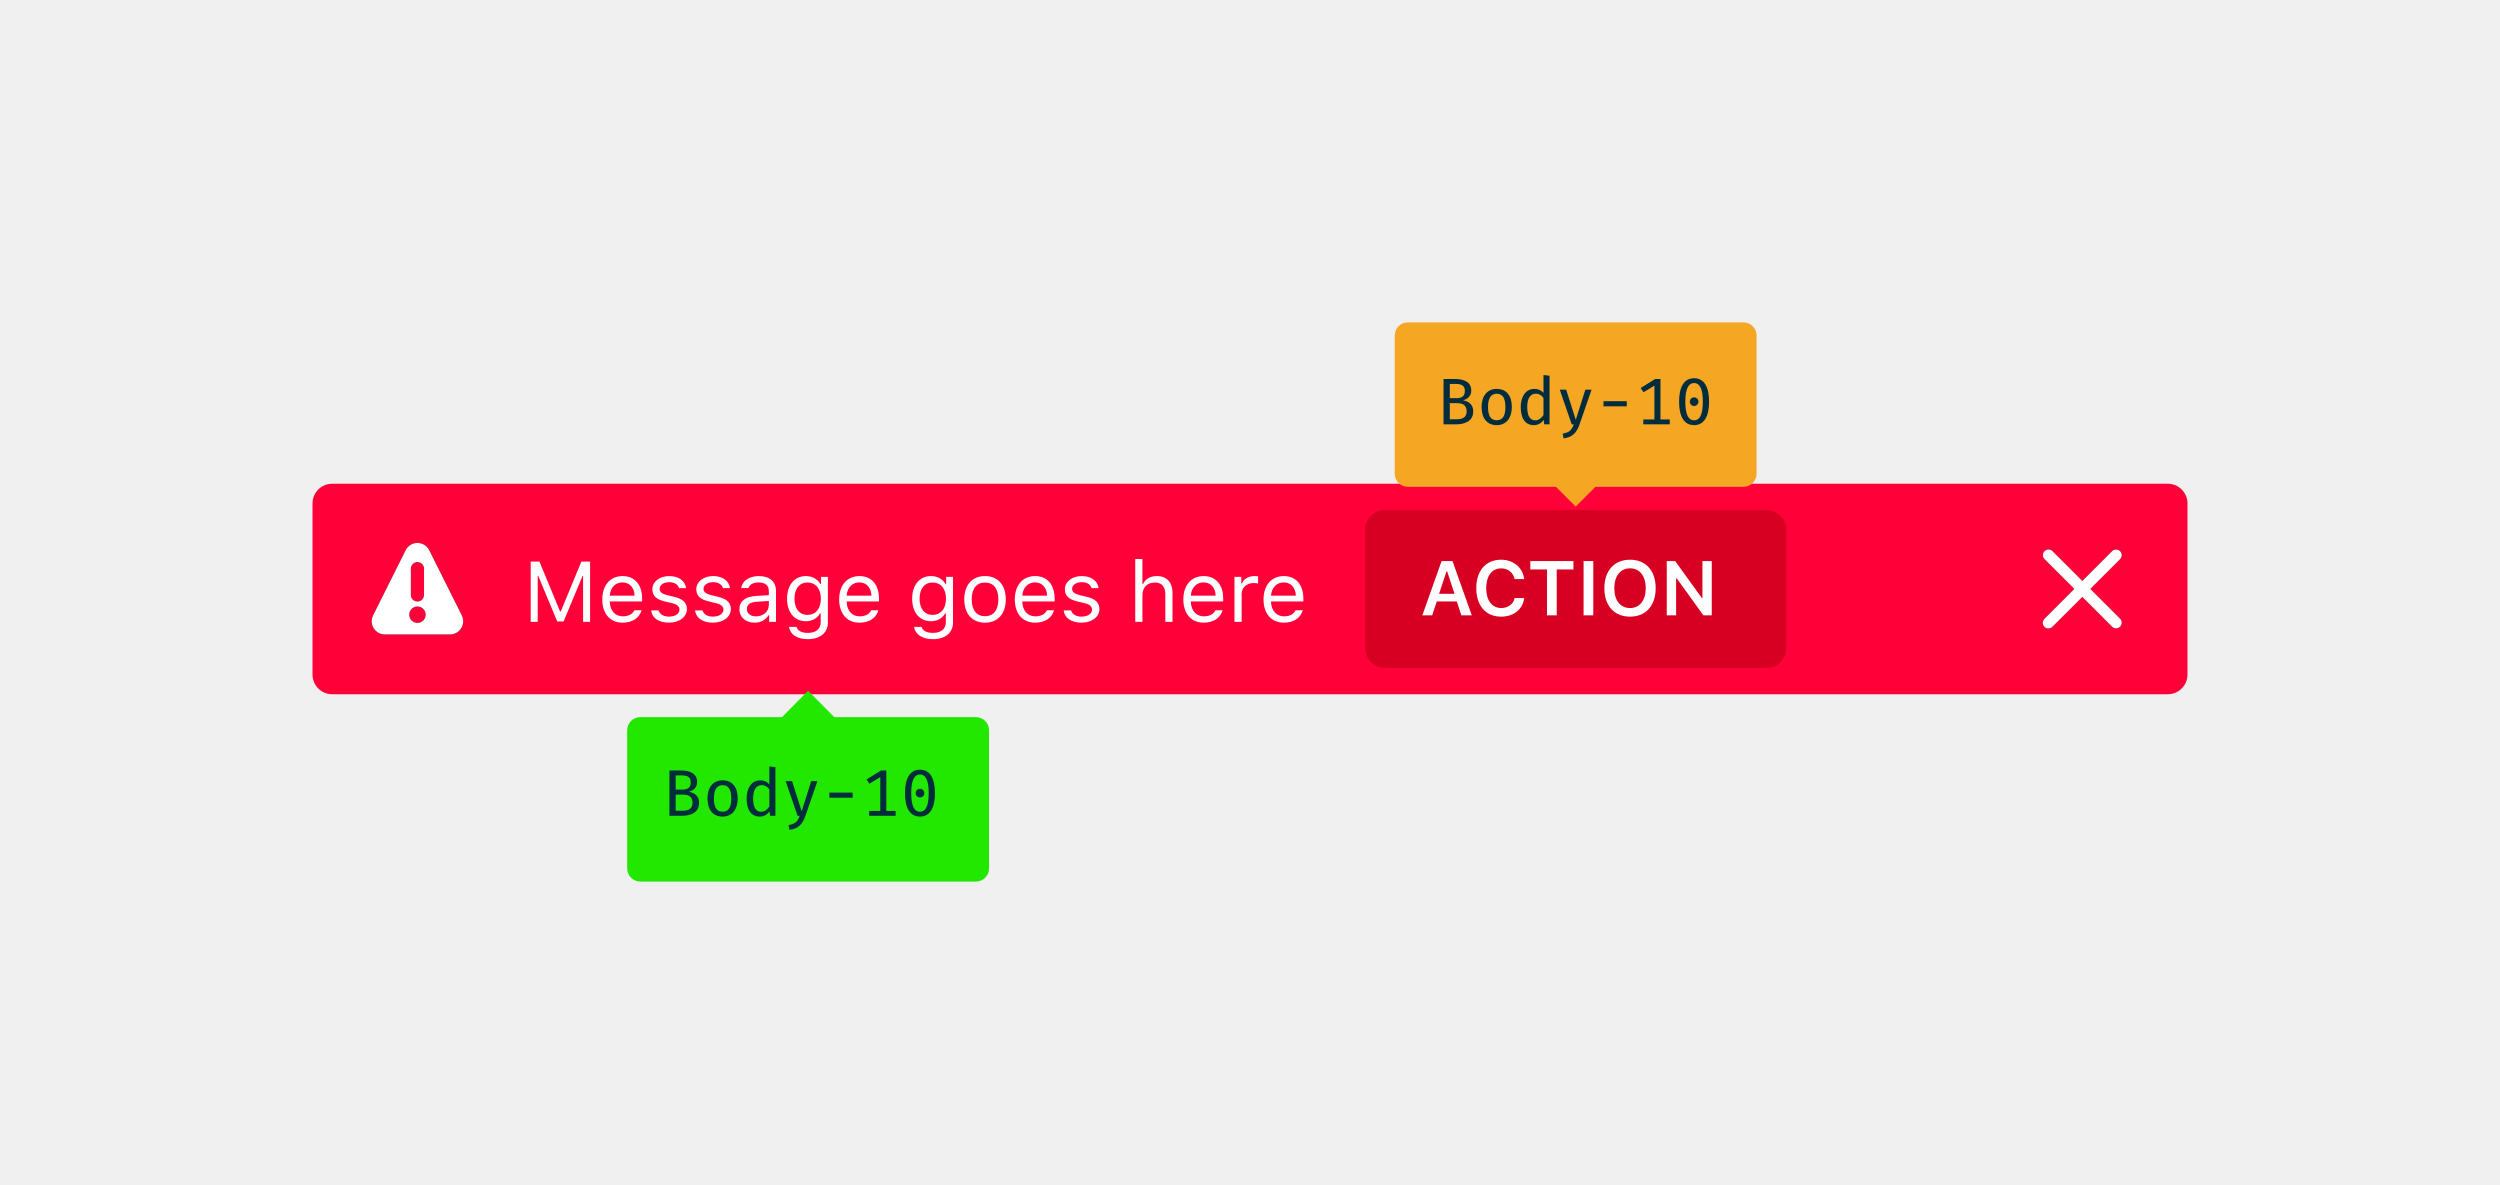
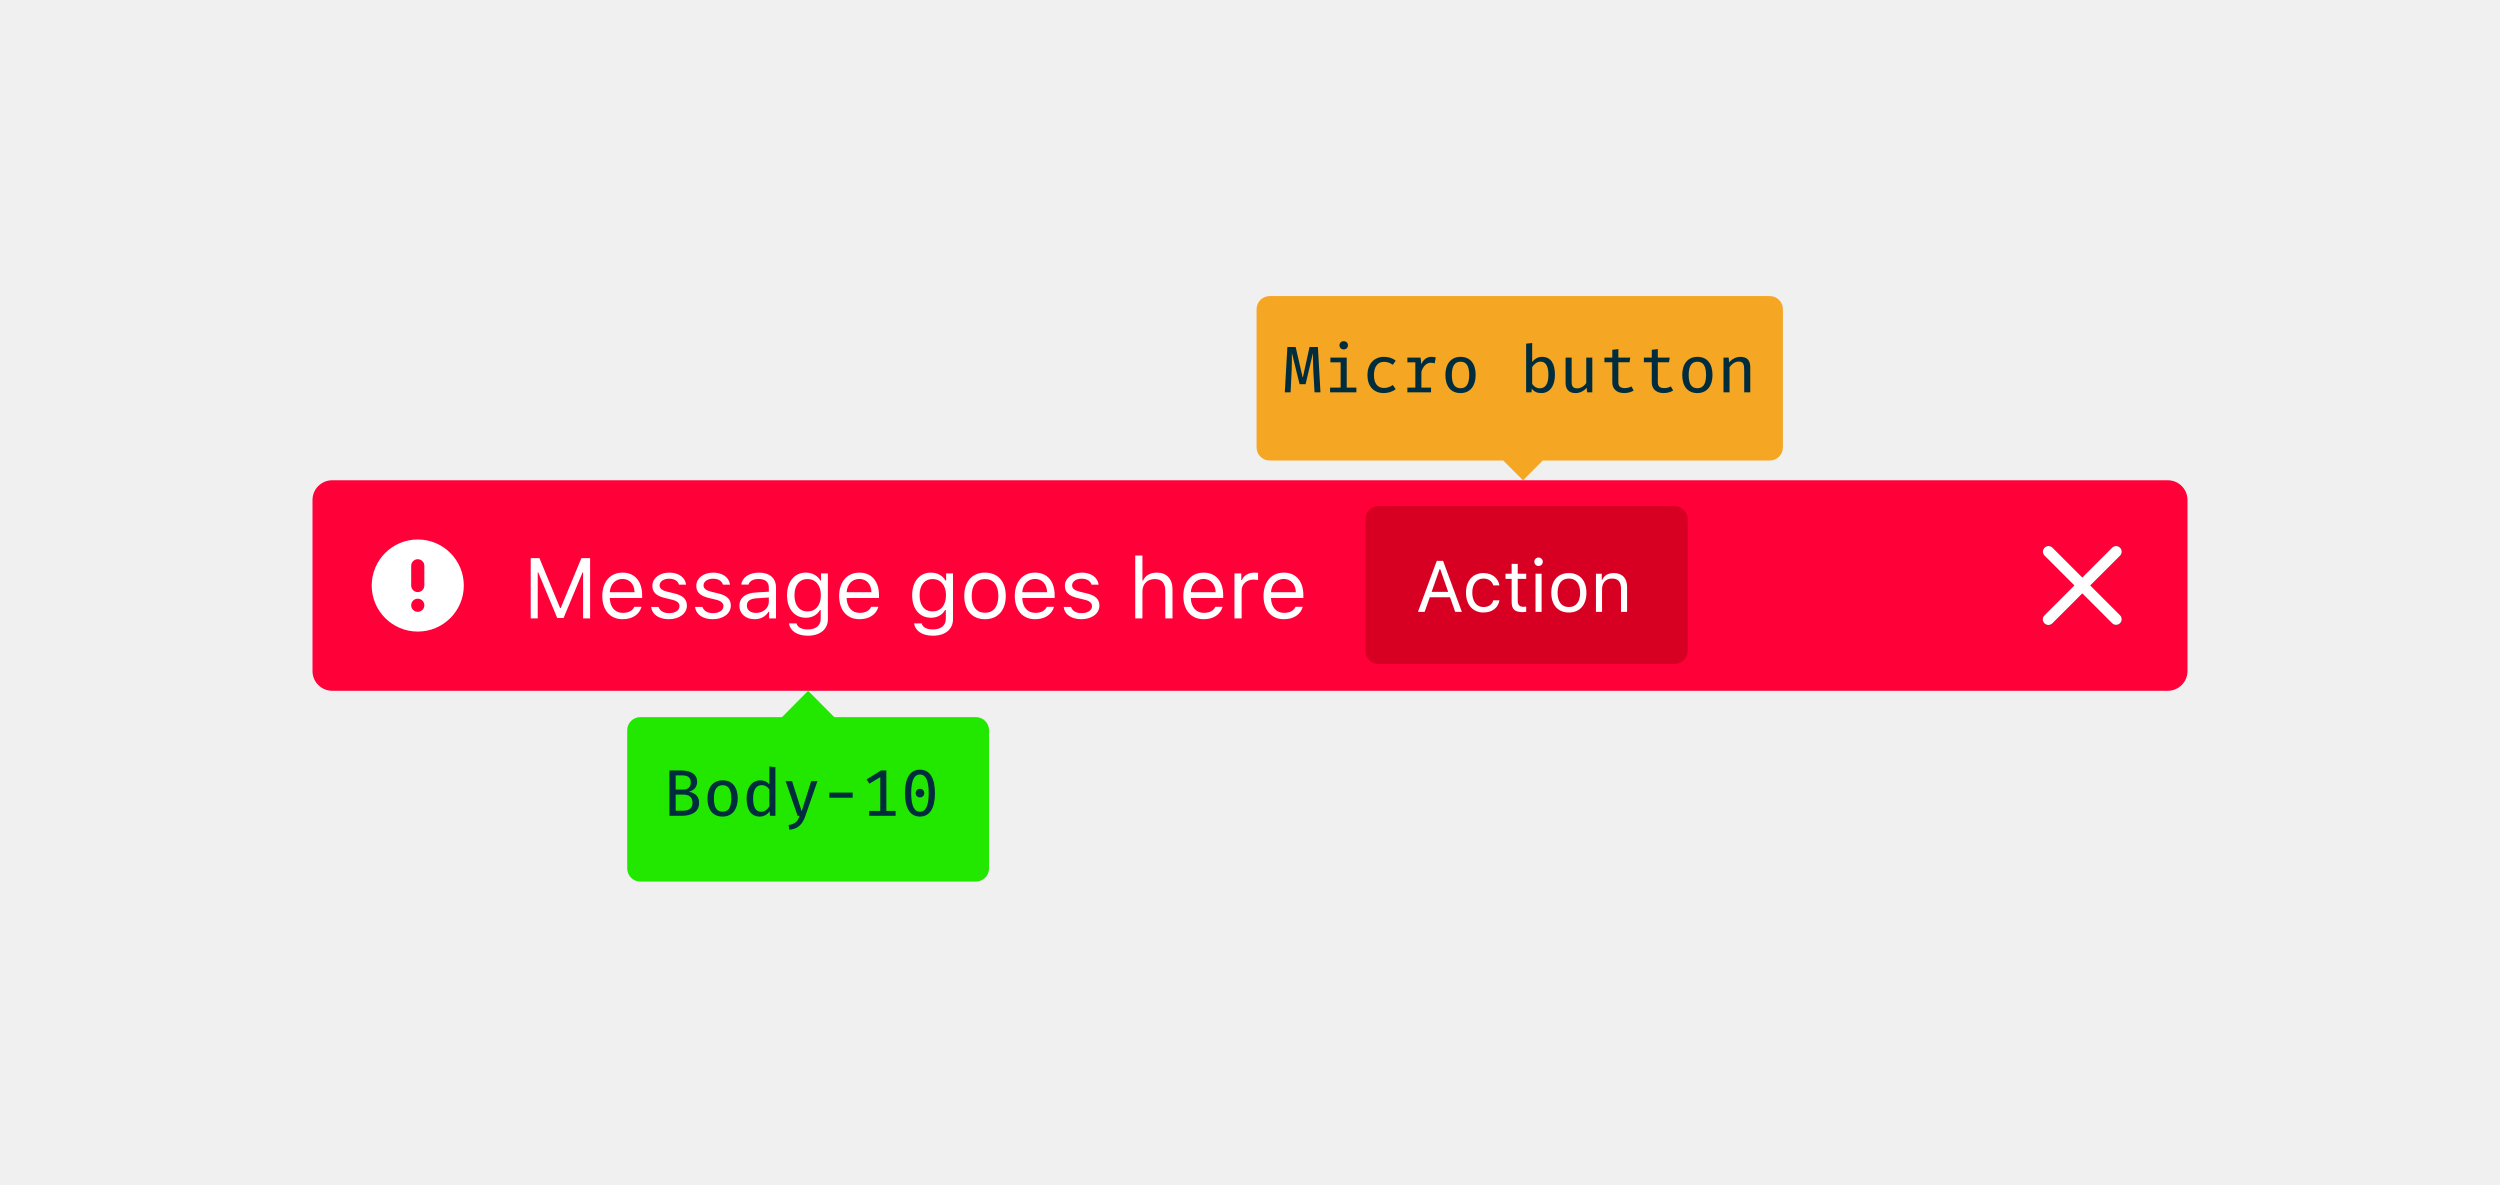
<svg xmlns="http://www.w3.org/2000/svg" xmlns:xlink="http://www.w3.org/1999/xlink" width="380" height="180" viewBox="0 0 380 180">
  <defs>
    <path id="t-err-a" d="M7.223,5.989 L11.759,1.453 C12.084,1.116 12.08,0.582 11.749,0.251 C11.418,-0.08 10.884,-0.084 10.547,0.241 L6.011,4.777 L1.474,0.241 C1.137,-0.084 0.603,-0.08 0.272,0.251 C-0.058,0.582 -0.063,1.116 0.262,1.453 L4.799,5.989 L0.262,10.526 C0.039,10.742 -0.05,11.06 0.028,11.36 C0.106,11.66 0.34,11.894 0.64,11.972 C0.94,12.05 1.258,11.961 1.474,11.738 L6.011,7.201 L10.547,11.738 C10.884,12.063 11.418,12.058 11.749,11.728 C12.08,11.397 12.084,10.863 11.759,10.526 L7.223,5.989 Z" />
-     <path id="t-err-c" d="M13.693,11.012 L8.74,1.106 C8.401,0.428 7.709,0 6.951,0 C6.193,0 5.501,0.428 5.162,1.106 L0.209,11.016 C-0.099,11.635 -0.065,12.37 0.299,12.959 C0.664,13.547 1.306,13.905 1.998,13.906 L11.903,13.906 C12.596,13.906 13.24,13.547 13.605,12.958 C13.969,12.368 14.003,11.632 13.693,11.012 L13.693,11.012 Z M5.951,3.906 C5.951,3.354 6.399,2.906 6.951,2.906 C7.503,2.906 7.951,3.354 7.951,3.906 L7.951,7.906 C7.951,8.458 7.503,8.906 6.951,8.906 C6.399,8.906 5.951,8.458 5.951,7.906 L5.951,3.906 Z M6.951,12.156 C6.261,12.156 5.701,11.596 5.701,10.906 C5.701,10.216 6.261,9.656 6.951,9.656 C7.641,9.656 8.201,10.216 8.201,10.906 C8.201,11.596 7.641,12.156 6.951,12.156 L6.951,12.156 Z" />
-     <rect id="t-err-e" width="64" height="24" x="160" y="4.027" rx="3" />
+     <path id="t-err-c" d="M162.536,3.923 L207.536,3.923 L207.536,3.923 C208.64,3.923 209.536,4.819 209.536,5.923 L209.536,25.923 L209.536,25.923 C209.536,27.028 208.64,27.923 207.536,27.923 L162.536,27.923 L162.536,27.923 C161.431,27.923 160.536,27.028 160.536,25.923 L160.536,5.923 L160.536,5.923 C160.536,4.819 161.431,3.923 162.536,3.923 Z" />
  </defs>
  <g fill="none" fill-rule="evenodd">
-     <g transform="translate(47.5 73.5)">
-       <rect width="285" height="32" y=".027" fill="#FF0039" rx="3" />
-       <g transform="translate(257 4.027)">
+     <g transform="translate(47 73)">
+       <rect width="285" height="32" x=".5" fill="#FF0039" rx="3" />
+       <g transform="translate(257.5 4)">
        <rect width="24" height="24" />
        <g transform="translate(6 6)">
          <mask id="t-err-b" fill="#fff">
            <use xlink:href="#t-err-a" />
          </mask>
          <use fill="#0C0C0D" fill-opacity=".8" fill-rule="nonzero" xlink:href="#t-err-a" />
          <g fill="#FFF" mask="url(#t-err-b)">
            <rect width="200" height="200" transform="translate(-89 -91)" />
          </g>
        </g>
      </g>
-       <g transform="translate(4 4.027)">
+       <g transform="translate(4.5 4)">
        <rect width="24" height="24" />
-         <g transform="translate(5 5)">
-           <mask id="t-err-d" fill="#fff">
-             <use xlink:href="#t-err-c" />
-           </mask>
-           <use fill="#0C0C0D" fill-opacity=".8" fill-rule="nonzero" xlink:href="#t-err-c" />
-           <g fill="#FFF" mask="url(#t-err-d)">
-             <rect width="200" height="200" transform="translate(-93 -93)" />
-           </g>
-         </g>
+         <path fill="#FFF" d="M8,1 C11.866,1 15,4.134 15,8 C15,11.866 11.866,15 8,15 C4.134,15 1,11.866 1,8 C1,4.134 4.134,1 8,1 Z M8,4 C8.552,4 9,4.448 9,5 C9,5.552 8.552,6 8,6 C7.448,6 7,5.552 7,5 C7,4.448 7.448,4 8,4 Z M8,7 C8.552,7 9,7.448 9,8 L9,11 C9,11.552 8.552,12 8,12 C7.448,12 7,11.552 7,11 L7,8 C7,7.448 7.448,7 8,7 Z" transform="matrix(1 0 0 -1 4 20)" />
      </g>
-       <path fill="#FFF" d="M42.194,21.027 L42.194,11.867 L40.868,11.867 L37.732,19.446 L37.63,19.446 L34.495,11.867 L33.168,11.867 L33.168,21.027 L34.234,21.027 L34.234,14.032 L34.311,14.032 L37.199,20.963 L38.164,20.963 L41.052,14.032 L41.128,14.032 L41.128,21.027 L42.194,21.027 Z M47.12,15.028 C46.028,15.028 45.267,15.828 45.184,17.04 L48.955,17.04 C48.929,15.828 48.206,15.028 47.12,15.028 Z M48.923,19.256 L50.015,19.256 C49.685,20.43 48.631,21.147 47.133,21.147 C45.235,21.147 44.048,19.776 44.048,17.612 C44.048,15.46 45.254,14.063 47.133,14.063 C48.98,14.063 50.104,15.377 50.104,17.504 L50.104,17.923 L45.184,17.923 L45.184,17.973 C45.241,19.325 45.997,20.182 47.158,20.182 C48.041,20.182 48.637,19.859 48.923,19.256 Z M51.659,16.056 C51.659,17.047 52.243,17.599 53.525,17.91 L54.699,18.196 C55.429,18.373 55.785,18.691 55.785,19.16 C55.785,19.789 55.125,20.227 54.204,20.227 C53.328,20.227 52.782,19.859 52.598,19.281 L51.475,19.281 C51.595,20.417 52.643,21.147 54.166,21.147 C55.721,21.147 56.908,20.303 56.908,19.078 C56.908,18.094 56.286,17.535 54.998,17.224 L53.944,16.971 C53.138,16.774 52.757,16.482 52.757,16.012 C52.757,15.403 53.392,14.99 54.204,14.99 C55.029,14.99 55.562,15.352 55.708,15.898 L56.788,15.898 C56.642,14.774 55.645,14.063 54.21,14.063 C52.757,14.063 51.659,14.92 51.659,16.056 Z M58.336,16.056 C58.336,17.047 58.92,17.599 60.203,17.91 L61.377,18.196 C62.107,18.373 62.462,18.691 62.462,19.16 C62.462,19.789 61.802,20.227 60.882,20.227 C60.006,20.227 59.46,19.859 59.276,19.281 L58.152,19.281 C58.273,20.417 59.32,21.147 60.844,21.147 C62.399,21.147 63.586,20.303 63.586,19.078 C63.586,18.094 62.964,17.535 61.675,17.224 L60.622,16.971 C59.815,16.774 59.435,16.482 59.435,16.012 C59.435,15.403 60.069,14.99 60.882,14.99 C61.707,14.99 62.24,15.352 62.386,15.898 L63.465,15.898 C63.319,14.774 62.323,14.063 60.888,14.063 C59.435,14.063 58.336,14.92 58.336,16.056 Z M67.407,20.189 C68.531,20.189 69.362,19.452 69.362,18.475 L69.362,17.846 L67.521,17.967 C66.48,18.037 66.023,18.399 66.023,19.084 C66.023,19.783 66.614,20.189 67.407,20.189 Z M67.204,21.147 C65.877,21.147 64.894,20.36 64.894,19.11 C64.894,17.885 65.795,17.18 67.388,17.085 L69.362,16.964 L69.362,16.342 C69.362,15.498 68.835,15.034 67.813,15.034 C66.995,15.034 66.423,15.346 66.271,15.885 L65.167,15.885 C65.312,14.787 66.392,14.063 67.852,14.063 C69.521,14.063 70.454,14.92 70.454,16.342 L70.454,21.027 L69.413,21.027 L69.413,20.017 L69.312,20.017 C68.867,20.747 68.118,21.147 67.204,21.147 Z M75.24,19.96 C76.51,19.96 77.271,18.995 77.271,17.504 C77.271,16.012 76.503,15.047 75.24,15.047 C73.971,15.047 73.26,16.012 73.26,17.504 C73.26,18.995 73.971,19.96 75.24,19.96 Z M75.291,23.655 C73.641,23.655 72.587,22.912 72.422,21.782 L73.577,21.782 C73.698,22.341 74.307,22.702 75.291,22.702 C76.516,22.702 77.246,22.099 77.246,21.09 L77.246,19.744 L77.145,19.744 C76.713,20.5 75.938,20.925 74.999,20.925 C73.228,20.925 72.13,19.554 72.13,17.504 C72.13,15.453 73.241,14.063 74.999,14.063 C75.958,14.063 76.802,14.533 77.195,15.269 L77.297,15.269 L77.297,14.184 L78.338,14.184 L78.338,21.147 C78.338,22.677 77.157,23.655 75.291,23.655 Z M83.124,15.028 C82.032,15.028 81.271,15.828 81.188,17.04 L84.958,17.04 C84.933,15.828 84.209,15.028 83.124,15.028 Z M84.927,19.256 L86.019,19.256 C85.688,20.43 84.635,21.147 83.137,21.147 C81.239,21.147 80.052,19.776 80.052,17.612 C80.052,15.46 81.258,14.063 83.137,14.063 C84.984,14.063 86.107,15.377 86.107,17.504 L86.107,17.923 L81.188,17.923 L81.188,17.973 C81.245,19.325 82,20.182 83.162,20.182 C84.044,20.182 84.641,19.859 84.927,19.256 Z M94.258,19.96 C95.527,19.96 96.289,18.995 96.289,17.504 C96.289,16.012 95.521,15.047 94.258,15.047 C92.988,15.047 92.277,16.012 92.277,17.504 C92.277,18.995 92.988,19.96 94.258,19.96 Z M94.309,23.655 C92.658,23.655 91.604,22.912 91.439,21.782 L92.595,21.782 C92.715,22.341 93.325,22.702 94.309,22.702 C95.534,22.702 96.264,22.099 96.264,21.09 L96.264,19.744 L96.162,19.744 C95.73,20.5 94.956,20.925 94.017,20.925 C92.246,20.925 91.147,19.554 91.147,17.504 C91.147,15.453 92.258,14.063 94.017,14.063 C94.975,14.063 95.819,14.533 96.213,15.269 L96.314,15.269 L96.314,14.184 L97.355,14.184 L97.355,21.147 C97.355,22.677 96.175,23.655 94.309,23.655 Z M102.224,21.147 C100.275,21.147 99.069,19.802 99.069,17.605 C99.069,15.403 100.275,14.063 102.224,14.063 C104.173,14.063 105.379,15.403 105.379,17.605 C105.379,19.802 104.173,21.147 102.224,21.147 Z M102.224,20.163 C103.519,20.163 104.249,19.224 104.249,17.605 C104.249,15.98 103.519,15.047 102.224,15.047 C100.929,15.047 100.199,15.98 100.199,17.605 C100.199,19.224 100.929,20.163 102.224,20.163 Z M109.822,15.028 C108.73,15.028 107.969,15.828 107.886,17.04 L111.657,17.04 C111.631,15.828 110.908,15.028 109.822,15.028 Z M111.625,19.256 L112.717,19.256 C112.387,20.43 111.333,21.147 109.835,21.147 C107.937,21.147 106.75,19.776 106.75,17.612 C106.75,15.46 107.956,14.063 109.835,14.063 C111.682,14.063 112.806,15.377 112.806,17.504 L112.806,17.923 L107.886,17.923 L107.886,17.973 C107.943,19.325 108.699,20.182 109.86,20.182 C110.743,20.182 111.339,19.859 111.625,19.256 Z M114.361,16.056 C114.361,17.047 114.945,17.599 116.227,17.91 L117.401,18.196 C118.131,18.373 118.487,18.691 118.487,19.16 C118.487,19.789 117.827,20.227 116.906,20.227 C116.03,20.227 115.484,19.859 115.3,19.281 L114.177,19.281 C114.297,20.417 115.345,21.147 116.868,21.147 C118.423,21.147 119.61,20.303 119.61,19.078 C119.61,18.094 118.988,17.535 117.7,17.224 L116.646,16.971 C115.84,16.774 115.459,16.482 115.459,16.012 C115.459,15.403 116.094,14.99 116.906,14.99 C117.731,14.99 118.265,15.352 118.411,15.898 L119.49,15.898 C119.344,14.774 118.347,14.063 116.913,14.063 C115.459,14.063 114.361,14.92 114.361,16.056 Z M125.057,21.027 L126.148,21.027 L126.148,16.977 C126.148,15.822 126.821,15.047 128.046,15.047 C129.081,15.047 129.627,15.65 129.627,16.863 L129.627,21.027 L130.719,21.027 L130.719,16.596 C130.719,14.99 129.805,14.063 128.357,14.063 C127.31,14.063 126.593,14.508 126.25,15.263 L126.148,15.263 L126.148,11.467 L125.057,11.467 L125.057,21.027 Z M135.441,15.028 C134.35,15.028 133.588,15.828 133.505,17.04 L137.276,17.04 C137.25,15.828 136.527,15.028 135.441,15.028 Z M137.244,19.256 L138.336,19.256 C138.006,20.43 136.952,21.147 135.454,21.147 C133.556,21.147 132.369,19.776 132.369,17.612 C132.369,15.46 133.575,14.063 135.454,14.063 C137.301,14.063 138.425,15.377 138.425,17.504 L138.425,17.923 L133.505,17.923 L133.505,17.973 C133.562,19.325 134.318,20.182 135.479,20.182 C136.362,20.182 136.958,19.859 137.244,19.256 Z M140.139,21.027 L141.23,21.027 L141.23,16.786 C141.23,15.822 141.986,15.123 143.027,15.123 C143.243,15.123 143.636,15.161 143.725,15.187 L143.725,14.095 C143.585,14.076 143.357,14.063 143.179,14.063 C142.271,14.063 141.484,14.533 141.281,15.2 L141.18,15.2 L141.18,14.184 L140.139,14.184 L140.139,21.027 Z M147.629,15.028 C146.537,15.028 145.775,15.828 145.693,17.04 L149.463,17.04 C149.438,15.828 148.714,15.028 147.629,15.028 Z M149.432,19.256 L150.523,19.256 C150.193,20.43 149.14,21.147 147.642,21.147 C145.744,21.147 144.557,19.776 144.557,17.612 C144.557,15.46 145.763,14.063 147.642,14.063 C149.489,14.063 150.612,15.377 150.612,17.504 L150.612,17.923 L145.693,17.923 L145.693,17.973 C145.75,19.325 146.505,20.182 147.667,20.182 C148.549,20.182 149.146,19.859 149.432,19.256 Z" />
-       <mask id="t-err-f" fill="#fff">
-         <use xlink:href="#t-err-e" />
+       <path fill="#FFF" d="M42.694,21 L42.694,11.84 L41.368,11.84 L38.232,19.419 L38.13,19.419 L34.995,11.84 L33.668,11.84 L33.668,21 L34.734,21 L34.734,14.005 L34.811,14.005 L37.699,20.937 L38.664,20.937 L41.552,14.005 L41.628,14.005 L41.628,21 L42.694,21 Z M47.62,15.001 C46.528,15.001 45.767,15.801 45.684,17.014 L49.455,17.014 C49.429,15.801 48.706,15.001 47.62,15.001 Z M49.423,19.229 L50.515,19.229 C50.185,20.403 49.131,21.121 47.633,21.121 C45.735,21.121 44.548,19.75 44.548,17.585 C44.548,15.433 45.754,14.037 47.633,14.037 C49.48,14.037 50.604,15.351 50.604,17.477 L50.604,17.896 L45.684,17.896 L45.684,17.947 C45.741,19.299 46.497,20.156 47.658,20.156 C48.541,20.156 49.137,19.832 49.423,19.229 Z M52.159,16.03 C52.159,17.02 52.743,17.572 54.025,17.883 L55.199,18.169 C55.929,18.347 56.285,18.664 56.285,19.134 C56.285,19.762 55.625,20.2 54.704,20.2 C53.828,20.2 53.282,19.832 53.098,19.254 L51.975,19.254 C52.095,20.391 53.143,21.121 54.666,21.121 C56.221,21.121 57.408,20.276 57.408,19.051 C57.408,18.067 56.786,17.509 55.498,17.198 L54.444,16.944 C53.638,16.747 53.257,16.455 53.257,15.985 C53.257,15.376 53.892,14.963 54.704,14.963 C55.529,14.963 56.062,15.325 56.208,15.871 L57.288,15.871 C57.142,14.748 56.145,14.037 54.71,14.037 C53.257,14.037 52.159,14.894 52.159,16.03 Z M58.836,16.03 C58.836,17.02 59.42,17.572 60.703,17.883 L61.877,18.169 C62.607,18.347 62.962,18.664 62.962,19.134 C62.962,19.762 62.302,20.2 61.382,20.2 C60.506,20.2 59.96,19.832 59.776,19.254 L58.652,19.254 C58.773,20.391 59.82,21.121 61.344,21.121 C62.899,21.121 64.086,20.276 64.086,19.051 C64.086,18.067 63.464,17.509 62.175,17.198 L61.122,16.944 C60.315,16.747 59.935,16.455 59.935,15.985 C59.935,15.376 60.569,14.963 61.382,14.963 C62.207,14.963 62.74,15.325 62.886,15.871 L63.965,15.871 C63.819,14.748 62.823,14.037 61.388,14.037 C59.935,14.037 58.836,14.894 58.836,16.03 Z M67.907,20.162 C69.031,20.162 69.862,19.426 69.862,18.448 L69.862,17.82 L68.021,17.94 C66.98,18.01 66.523,18.372 66.523,19.058 C66.523,19.756 67.114,20.162 67.907,20.162 Z M67.704,21.121 C66.377,21.121 65.394,20.333 65.394,19.083 C65.394,17.858 66.295,17.153 67.888,17.058 L69.862,16.938 L69.862,16.315 C69.862,15.471 69.335,15.008 68.313,15.008 C67.495,15.008 66.923,15.319 66.771,15.858 L65.667,15.858 C65.812,14.76 66.892,14.037 68.352,14.037 C70.021,14.037 70.954,14.894 70.954,16.315 L70.954,21 L69.913,21 L69.913,19.991 L69.812,19.991 C69.367,20.721 68.618,21.121 67.704,21.121 Z M75.74,19.934 C77.01,19.934 77.771,18.969 77.771,17.477 C77.771,15.985 77.003,15.021 75.74,15.021 C74.471,15.021 73.76,15.985 73.76,17.477 C73.76,18.969 74.471,19.934 75.74,19.934 Z M75.791,23.628 C74.141,23.628 73.087,22.885 72.922,21.755 L74.077,21.755 C74.198,22.314 74.807,22.676 75.791,22.676 C77.016,22.676 77.746,22.073 77.746,21.063 L77.746,19.718 L77.645,19.718 C77.213,20.473 76.438,20.898 75.499,20.898 C73.728,20.898 72.63,19.527 72.63,17.477 C72.63,15.427 73.741,14.037 75.499,14.037 C76.458,14.037 77.302,14.506 77.695,15.243 L77.797,15.243 L77.797,14.157 L78.838,14.157 L78.838,21.121 C78.838,22.65 77.657,23.628 75.791,23.628 Z M83.624,15.001 C82.532,15.001 81.771,15.801 81.688,17.014 L85.458,17.014 C85.433,15.801 84.709,15.001 83.624,15.001 Z M85.427,19.229 L86.519,19.229 C86.188,20.403 85.135,21.121 83.637,21.121 C81.739,21.121 80.552,19.75 80.552,17.585 C80.552,15.433 81.758,14.037 83.637,14.037 C85.484,14.037 86.607,15.351 86.607,17.477 L86.607,17.896 L81.688,17.896 L81.688,17.947 C81.745,19.299 82.5,20.156 83.662,20.156 C84.544,20.156 85.141,19.832 85.427,19.229 Z M94.758,19.934 C96.027,19.934 96.789,18.969 96.789,17.477 C96.789,15.985 96.021,15.021 94.758,15.021 C93.488,15.021 92.777,15.985 92.777,17.477 C92.777,18.969 93.488,19.934 94.758,19.934 Z M94.809,23.628 C93.158,23.628 92.104,22.885 91.939,21.755 L93.095,21.755 C93.215,22.314 93.825,22.676 94.809,22.676 C96.034,22.676 96.764,22.073 96.764,21.063 L96.764,19.718 L96.662,19.718 C96.23,20.473 95.456,20.898 94.517,20.898 C92.746,20.898 91.647,19.527 91.647,17.477 C91.647,15.427 92.758,14.037 94.517,14.037 C95.475,14.037 96.319,14.506 96.713,15.243 L96.814,15.243 L96.814,14.157 L97.855,14.157 L97.855,21.121 C97.855,22.65 96.675,23.628 94.809,23.628 Z M102.724,21.121 C100.775,21.121 99.569,19.775 99.569,17.579 C99.569,15.376 100.775,14.037 102.724,14.037 C104.673,14.037 105.879,15.376 105.879,17.579 C105.879,19.775 104.673,21.121 102.724,21.121 Z M102.724,20.137 C104.019,20.137 104.749,19.197 104.749,17.579 C104.749,15.954 104.019,15.021 102.724,15.021 C101.429,15.021 100.699,15.954 100.699,17.579 C100.699,19.197 101.429,20.137 102.724,20.137 Z M110.322,15.001 C109.23,15.001 108.469,15.801 108.386,17.014 L112.157,17.014 C112.131,15.801 111.408,15.001 110.322,15.001 Z M112.125,19.229 L113.217,19.229 C112.887,20.403 111.833,21.121 110.335,21.121 C108.437,21.121 107.25,19.75 107.25,17.585 C107.25,15.433 108.456,14.037 110.335,14.037 C112.182,14.037 113.306,15.351 113.306,17.477 L113.306,17.896 L108.386,17.896 L108.386,17.947 C108.443,19.299 109.199,20.156 110.36,20.156 C111.243,20.156 111.839,19.832 112.125,19.229 Z M114.861,16.03 C114.861,17.02 115.445,17.572 116.727,17.883 L117.901,18.169 C118.631,18.347 118.987,18.664 118.987,19.134 C118.987,19.762 118.327,20.2 117.406,20.2 C116.53,20.2 115.984,19.832 115.8,19.254 L114.677,19.254 C114.797,20.391 115.845,21.121 117.368,21.121 C118.923,21.121 120.11,20.276 120.11,19.051 C120.11,18.067 119.488,17.509 118.2,17.198 L117.146,16.944 C116.34,16.747 115.959,16.455 115.959,15.985 C115.959,15.376 116.594,14.963 117.406,14.963 C118.231,14.963 118.765,15.325 118.911,15.871 L119.99,15.871 C119.844,14.748 118.847,14.037 117.413,14.037 C115.959,14.037 114.861,14.894 114.861,16.03 Z M125.557,21 L126.648,21 L126.648,16.95 C126.648,15.795 127.321,15.021 128.546,15.021 C129.581,15.021 130.127,15.624 130.127,16.836 L130.127,21 L131.219,21 L131.219,16.569 C131.219,14.963 130.305,14.037 128.857,14.037 C127.81,14.037 127.093,14.481 126.75,15.236 L126.648,15.236 L126.648,11.44 L125.557,11.44 L125.557,21 Z M135.941,15.001 C134.85,15.001 134.088,15.801 134.005,17.014 L137.776,17.014 C137.75,15.801 137.027,15.001 135.941,15.001 Z M137.744,19.229 L138.836,19.229 C138.506,20.403 137.452,21.121 135.954,21.121 C134.056,21.121 132.869,19.75 132.869,17.585 C132.869,15.433 134.075,14.037 135.954,14.037 C137.801,14.037 138.925,15.351 138.925,17.477 L138.925,17.896 L134.005,17.896 L134.005,17.947 C134.062,19.299 134.818,20.156 135.979,20.156 C136.862,20.156 137.458,19.832 137.744,19.229 Z M140.639,21 L141.73,21 L141.73,16.76 C141.73,15.795 142.486,15.097 143.527,15.097 C143.743,15.097 144.136,15.135 144.225,15.16 L144.225,14.068 C144.085,14.049 143.857,14.037 143.679,14.037 C142.771,14.037 141.984,14.506 141.781,15.173 L141.68,15.173 L141.68,14.157 L140.639,14.157 L140.639,21 Z M148.129,15.001 C147.037,15.001 146.275,15.801 146.193,17.014 L149.963,17.014 C149.938,15.801 149.214,15.001 148.129,15.001 Z M149.932,19.229 L151.023,19.229 C150.693,20.403 149.64,21.121 148.142,21.121 C146.244,21.121 145.057,19.75 145.057,17.585 C145.057,15.433 146.263,14.037 148.142,14.037 C149.989,14.037 151.112,15.351 151.112,17.477 L151.112,17.896 L146.193,17.896 L146.193,17.947 C146.25,19.299 147.005,20.156 148.167,20.156 C149.049,20.156 149.646,19.832 149.932,19.229 Z" />
+       <mask id="t-err-d" fill="#fff">
+         <use xlink:href="#t-err-c" />
      </mask>
-       <use fill="#D70022" xlink:href="#t-err-e" />
-       <path fill="#FFF" d="M174.627,20.027 L173.93,17.919 L170.896,17.919 L170.188,20.027 L168.697,20.027 L171.622,11.783 L173.279,11.783 L176.209,20.027 L174.627,20.027 Z M172.37,13.354 L171.239,16.753 L173.587,16.753 L172.467,13.354 L172.37,13.354 Z M180.683,20.232 C182.585,20.232 183.979,19.095 184.173,17.41 L182.722,17.41 C182.522,18.336 181.728,18.918 180.683,18.918 C179.277,18.918 178.403,17.764 178.403,15.902 C178.403,14.045 179.277,12.891 180.677,12.891 C181.717,12.891 182.511,13.531 182.716,14.519 L184.167,14.519 C183.996,12.8 182.551,11.577 180.677,11.577 C178.34,11.577 176.895,13.228 176.895,15.908 C176.895,18.576 178.346,20.232 180.683,20.232 Z M189.12,20.027 L189.12,13.057 L191.663,13.057 L191.663,11.783 L185.11,11.783 L185.11,13.057 L187.647,13.057 L187.647,20.027 L189.12,20.027 Z M194.679,20.027 L194.679,11.783 L193.205,11.783 L193.205,20.027 L194.679,20.027 Z M200.272,11.577 C202.666,11.577 204.162,13.24 204.162,15.902 C204.162,18.558 202.677,20.232 200.272,20.232 C197.85,20.232 196.364,18.564 196.364,15.902 C196.364,13.24 197.878,11.577 200.272,11.577 Z M200.272,12.886 C198.804,12.886 197.873,14.057 197.873,15.902 C197.873,17.742 198.781,18.924 200.272,18.924 C201.74,18.924 202.654,17.742 202.654,15.902 C202.654,14.057 201.735,12.886 200.272,12.886 Z M207.27,20.027 L207.27,14.417 L207.367,14.417 L211.412,20.027 L212.686,20.027 L212.686,11.783 L211.269,11.783 L211.269,17.387 L211.172,17.387 L207.127,11.783 L205.848,11.783 L205.848,20.027 L207.27,20.027 Z" mask="url(#t-err-f)" />
+       <use fill="#D70022" xlink:href="#t-err-c" />
+       <path fill="#FFF" d="M174.187,20 L173.408,17.782 L170.325,17.782 L169.547,20 L168.531,20 L171.389,12.25 L172.345,12.25 L175.202,20 L174.187,20 Z M171.824,13.501 L170.61,16.96 L173.124,16.96 L171.91,13.501 L171.824,13.501 Z M180.912,15.982 C180.751,14.951 179.891,14.108 178.484,14.108 C176.862,14.108 175.831,15.279 175.831,17.083 C175.831,18.926 176.867,20.102 178.489,20.102 C179.88,20.102 180.745,19.318 180.912,18.254 L179.977,18.254 C179.805,18.91 179.263,19.27 178.484,19.27 C177.453,19.27 176.787,18.421 176.787,17.083 C176.787,15.773 177.442,14.94 178.484,14.94 C179.317,14.94 179.827,15.408 179.977,15.982 L180.912,15.982 Z M182.77,12.711 L182.77,14.21 L181.836,14.21 L181.836,14.983 L182.77,14.983 L182.77,18.496 C182.77,19.603 183.248,20.043 184.441,20.043 C184.623,20.043 184.8,20.021 184.983,19.989 L184.983,19.21 C184.811,19.227 184.72,19.232 184.553,19.232 C183.952,19.232 183.694,18.942 183.694,18.26 L183.694,14.983 L184.983,14.983 L184.983,14.21 L183.694,14.21 L183.694,12.711 L182.77,12.711 Z M186.401,20 L187.325,20 L187.325,14.21 L186.401,14.21 L186.401,20 Z M186.863,13.034 C187.217,13.034 187.507,12.744 187.507,12.389 C187.507,12.035 187.217,11.745 186.863,11.745 C186.508,11.745 186.218,12.035 186.218,12.389 C186.218,12.744 186.508,13.034 186.863,13.034 Z M191.466,20.102 C189.817,20.102 188.797,18.963 188.797,17.105 C188.797,15.241 189.817,14.108 191.466,14.108 C193.115,14.108 194.135,15.241 194.135,17.105 C194.135,18.963 193.115,20.102 191.466,20.102 Z M191.466,19.27 C192.562,19.27 193.179,18.475 193.179,17.105 C193.179,15.73 192.562,14.94 191.466,14.94 C190.37,14.94 189.753,15.73 189.753,17.105 C189.753,18.475 190.37,19.27 191.466,19.27 Z M195.586,20 L196.509,20 L196.509,16.573 C196.509,15.558 197.106,14.94 198.029,14.94 C198.953,14.94 199.394,15.435 199.394,16.477 L199.394,20 L200.317,20 L200.317,16.251 C200.317,14.876 199.592,14.108 198.293,14.108 C197.406,14.108 196.842,14.484 196.552,15.123 L196.466,15.123 L196.466,14.21 L195.586,14.21 L195.586,20 Z" mask="url(#t-err-d)" />
    </g>
-     <g transform="translate(95 49)">
-       <path fill="#22E800" d="M31.805,60 L27.834,56 L23.863,60 L2.334,60 L2.334,60 C1.229,60 0.334,60.895 0.334,62 L0.334,83 C0.334,84.105 1.229,85 2.334,85 L2.334,85 L53.334,85 C54.439,85 55.334,84.105 55.334,83 L55.334,62 C55.334,60.895 54.439,60 53.334,60 L31.805,60 Z" />
-       <path fill="#002D3E" d="M10.264,73.05 C10.264,72.04 9.614,71.78 8.824,71.78 L7.704,71.78 L7.704,74.23 L8.784,74.23 C9.454,74.23 10.264,74.04 10.264,73.05 Z M9.994,69.91 C9.994,69.15 9.494,68.86 8.674,68.86 L7.704,68.86 L7.704,71.02 L8.754,71.02 C9.554,71.02 9.994,70.69 9.994,69.91 Z M11.264,73.03 C11.264,74.54 9.944,75 8.654,75 L6.754,75 L6.754,68.11 L8.504,68.11 C9.734,68.11 10.964,68.5 10.964,69.85 C10.964,70.73 10.344,71.19 9.764,71.32 L9.764,71.36 C10.454,71.49 11.264,71.89 11.264,73.03 Z M16.154,72.36 C16.154,70.99 15.714,70.35 14.844,70.35 C13.964,70.35 13.514,70.99 13.514,72.37 C13.514,73.74 13.954,74.38 14.834,74.38 C15.714,74.38 16.154,73.74 16.154,72.36 Z M12.534,72.37 C12.534,70.74 13.344,69.61 14.844,69.61 C16.344,69.61 17.134,70.69 17.134,72.36 C17.134,73.99 16.324,75.12 14.834,75.12 C13.334,75.12 12.534,74.04 12.534,72.37 Z M20.794,70.34 C19.954,70.34 19.474,71 19.474,72.37 C19.474,73.73 19.904,74.39 20.694,74.39 C21.254,74.39 21.664,74.01 21.944,73.58 L21.944,70.99 C21.664,70.58 21.264,70.34 20.794,70.34 Z M20.554,69.61 C21.144,69.61 21.594,69.82 21.944,70.22 L21.944,67.5 L22.864,67.61 L22.864,75 L22.054,75 L21.974,74.32 C21.594,74.86 21.074,75.12 20.484,75.12 C19.114,75.12 18.484,74.01 18.484,72.37 C18.484,70.78 19.254,69.61 20.554,69.61 Z M29.254,69.73 L28.304,69.73 L26.874,74.26 L26.834,74.26 L25.394,69.73 L24.414,69.73 L26.234,75 L26.544,75 C26.264,75.8 25.944,76.23 24.864,76.41 L24.994,77.13 C26.414,76.99 27.034,76.14 27.414,75.03 L29.254,69.73 Z M34.604,72.26 L34.604,71.48 L31.064,71.48 L31.064,72.26 L34.604,72.26 Z M38.804,74.26 L37.114,74.26 L37.114,75 L41.134,75 L41.134,74.26 L39.724,74.26 L39.724,68.11 L38.914,68.11 L36.714,69.48 L37.154,70.12 L38.804,69.12 L38.804,74.26 Z M44.834,74.39 C45.674,74.39 46.164,73.57 46.164,71.55 C46.164,69.54 45.674,68.72 44.834,68.72 C44.004,68.72 43.504,69.54 43.504,71.55 C43.504,73.57 44.004,74.39 44.834,74.39 Z M44.834,75.12 C43.334,75.12 42.554,73.84 42.554,71.55 C42.554,69.27 43.334,67.99 44.834,67.99 C46.334,67.99 47.114,69.27 47.114,71.55 C47.114,73.84 46.334,75.12 44.834,75.12 Z M44.184,71.55 C44.184,71.19 44.464,70.9 44.834,70.9 C45.214,70.9 45.494,71.19 45.494,71.55 C45.494,71.92 45.214,72.21 44.834,72.21 C44.464,72.21 44.184,71.92 44.184,71.55 Z" />
-       <g transform="translate(117)">
-         <path fill="#F5A623" d="M30.5,25 L27.5,28 L24.5,25 L2,25 C0.895,25 -8.67738547e-17,24.105 -2.22044605e-16,23 L0,2 L-2.22044605e-16,2 C-3.57315355e-16,0.895 0.895,-1.91384796e-17 2,-2.22044605e-16 L2,0 L53,0 L53,-2.22044605e-16 C54.105,-4.2495073e-16 55,0.895 55,2 L55,23 C55,24.105 54.105,25 53,25 L30.5,25 Z" />
-         <path fill="#002D3E" d="M10.93,13.55 C10.93,12.54 10.28,12.28 9.49,12.28 L8.37,12.28 L8.37,14.73 L9.45,14.73 C10.12,14.73 10.93,14.54 10.93,13.55 Z M10.66,10.41 C10.66,9.65 10.16,9.36 9.34,9.36 L8.37,9.36 L8.37,11.52 L9.42,11.52 C10.22,11.52 10.66,11.19 10.66,10.41 Z M11.93,13.53 C11.93,15.04 10.61,15.5 9.32,15.5 L7.42,15.5 L7.42,8.61 L9.17,8.61 C10.4,8.61 11.63,9 11.63,10.35 C11.63,11.23 11.01,11.69 10.43,11.82 L10.43,11.86 C11.12,11.99 11.93,12.39 11.93,13.53 Z M16.82,12.86 C16.82,11.49 16.38,10.85 15.51,10.85 C14.63,10.85 14.18,11.49 14.18,12.87 C14.18,14.24 14.62,14.88 15.5,14.88 C16.38,14.88 16.82,14.24 16.82,12.86 Z M13.2,12.87 C13.2,11.24 14.01,10.11 15.51,10.11 C17.01,10.11 17.8,11.19 17.8,12.86 C17.8,14.49 16.99,15.62 15.5,15.62 C14,15.62 13.2,14.54 13.2,12.87 Z M21.46,10.84 C20.62,10.84 20.14,11.5 20.14,12.87 C20.14,14.23 20.57,14.89 21.36,14.89 C21.92,14.89 22.33,14.51 22.61,14.08 L22.61,11.49 C22.33,11.08 21.93,10.84 21.46,10.84 Z M21.22,10.11 C21.81,10.11 22.26,10.32 22.61,10.72 L22.61,8 L23.53,8.11 L23.53,15.5 L22.72,15.5 L22.64,14.82 C22.26,15.36 21.74,15.62 21.15,15.62 C19.78,15.62 19.15,14.51 19.15,12.87 C19.15,11.28 19.92,10.11 21.22,10.11 Z M29.92,10.23 L28.97,10.23 L27.54,14.76 L27.5,14.76 L26.06,10.23 L25.08,10.23 L26.9,15.5 L27.21,15.5 C26.93,16.3 26.61,16.73 25.53,16.91 L25.66,17.63 C27.08,17.49 27.7,16.64 28.08,15.53 L29.92,10.23 Z M35.27,12.76 L35.27,11.98 L31.73,11.98 L31.73,12.76 L35.27,12.76 Z M39.47,14.76 L37.78,14.76 L37.78,15.5 L41.8,15.5 L41.8,14.76 L40.39,14.76 L40.39,8.61 L39.58,8.61 L37.38,9.98 L37.82,10.62 L39.47,9.62 L39.47,14.76 Z M45.5,14.89 C46.34,14.89 46.83,14.07 46.83,12.05 C46.83,10.04 46.34,9.22 45.5,9.22 C44.67,9.22 44.17,10.04 44.17,12.05 C44.17,14.07 44.67,14.89 45.5,14.89 Z M45.5,15.62 C44,15.62 43.22,14.34 43.22,12.05 C43.22,9.77 44,8.49 45.5,8.49 C47,8.49 47.78,9.77 47.78,12.05 C47.78,14.34 47,15.62 45.5,15.62 Z M44.85,12.05 C44.85,11.69 45.13,11.4 45.5,11.4 C45.88,11.4 46.16,11.69 46.16,12.05 C46.16,12.42 45.88,12.71 45.5,12.71 C45.13,12.71 44.85,12.42 44.85,12.05 Z" />
-       </g>
-     </g>
+     <path fill="#F5A623" d="M234.5,70 L231.5,73 L228.5,70 L193,70 C191.895,70 191,69.105 191,68 L191,47 L191,47 C191,45.895 191.895,45 193,45 L193,45 L269,45 C270.105,45 271,45.895 271,47 L271,68 C271,69.105 270.105,70 269,70 L234.5,70 Z" />
+     <path fill="#22E800" d="M126.805,109 L122.834,105 L118.863,109 L97.334,109 L97.334,109 C96.229,109 95.334,109.895 95.334,111 L95.334,132 C95.334,133.105 96.229,134 97.334,134 L97.334,134 L148.334,134 C149.439,134 150.334,133.105 150.334,132 L150.334,111 C150.334,109.895 149.439,109 148.334,109 L126.805,109 Z" />
+     <path fill="#002D3E" d="M105.264 122.05C105.264 121.04 104.614 120.78 103.824 120.78L102.704 120.78 102.704 123.23 103.784 123.23C104.454 123.23 105.264 123.04 105.264 122.05zM104.994 118.91C104.994 118.15 104.494 117.86 103.674 117.86L102.704 117.86 102.704 120.02 103.754 120.02C104.554 120.02 104.994 119.69 104.994 118.91zM106.264 122.03C106.264 123.54 104.944 124 103.654 124L101.754 124 101.754 117.11 103.504 117.11C104.734 117.11 105.964 117.5 105.964 118.85 105.964 119.73 105.344 120.19 104.764 120.32L104.764 120.36C105.454 120.49 106.264 120.89 106.264 122.03zM111.154 121.36C111.154 119.99 110.714 119.35 109.844 119.35 108.964 119.35 108.514 119.99 108.514 121.37 108.514 122.74 108.954 123.38 109.834 123.38 110.714 123.38 111.154 122.74 111.154 121.36zM107.534 121.37C107.534 119.74 108.344 118.61 109.844 118.61 111.344 118.61 112.134 119.69 112.134 121.36 112.134 122.99 111.324 124.12 109.834 124.12 108.334 124.12 107.534 123.04 107.534 121.37zM115.794 119.34C114.954 119.34 114.474 120 114.474 121.37 114.474 122.73 114.904 123.39 115.694 123.39 116.254 123.39 116.664 123.01 116.944 122.58L116.944 119.99C116.664 119.58 116.264 119.34 115.794 119.34zM115.554 118.61C116.144 118.61 116.594 118.82 116.944 119.22L116.944 116.5 117.864 116.61 117.864 124 117.054 124 116.974 123.32C116.594 123.86 116.074 124.12 115.484 124.12 114.114 124.12 113.484 123.01 113.484 121.37 113.484 119.78 114.254 118.61 115.554 118.61zM124.254 118.73L123.304 118.73 121.874 123.26 121.834 123.26 120.394 118.73 119.414 118.73 121.234 124 121.544 124C121.264 124.8 120.944 125.23 119.864 125.41L119.994 126.13C121.414 125.99 122.034 125.14 122.414 124.03L124.254 118.73zM129.604 121.26L129.604 120.48 126.064 120.48 126.064 121.26 129.604 121.26zM133.804 123.26L132.114 123.26 132.114 124 136.134 124 136.134 123.26 134.724 123.26 134.724 117.11 133.914 117.11 131.714 118.48 132.154 119.12 133.804 118.12 133.804 123.26zM139.834 123.39C140.674 123.39 141.164 122.57 141.164 120.55 141.164 118.54 140.674 117.72 139.834 117.72 139.004 117.72 138.504 118.54 138.504 120.55 138.504 122.57 139.004 123.39 139.834 123.39zM139.834 124.12C138.334 124.12 137.554 122.84 137.554 120.55 137.554 118.27 138.334 116.99 139.834 116.99 141.334 116.99 142.114 118.27 142.114 120.55 142.114 122.84 141.334 124.12 139.834 124.12zM139.184 120.55C139.184 120.19 139.464 119.9 139.834 119.9 140.214 119.9 140.494 120.19 140.494 120.55 140.494 120.92 140.214 121.21 139.834 121.21 139.464 121.21 139.184 120.92 139.184 120.55zM200.71 59.63L200.32 52.74 199.05 52.74 198.04 57.34 198 57.34 196.94 52.74 195.68 52.74 195.29 59.63 196.17 59.63 196.34 56.1C196.38 55.21 196.36 54.02 196.36 53.79L196.4 53.79 197.54 58.4 198.45 58.4 199.54 53.79 199.57 53.79C199.56 54.01 199.56 55.13 199.61 56.1L199.81 59.63 200.71 59.63zM204.7 54.36L202.22 54.36 202.22 55.07 203.78 55.07 203.78 58.92 202.17 58.92 202.17 59.63 206.17 59.63 206.17 58.92 204.7 58.92 204.7 54.36zM204.89 52.48C204.89 52.13 204.62 51.86 204.24 51.86 203.86 51.86 203.6 52.13 203.6 52.48 203.6 52.84 203.86 53.11 204.24 53.11 204.62 53.11 204.89 52.84 204.89 52.48zM210.36 58.97C209.48 58.97 208.84 58.4 208.84 57.02 208.84 55.65 209.47 55 210.36 55 210.82 55 211.27 55.13 211.7 55.45L212.15 54.83C211.66 54.42 211.04 54.24 210.36 54.24 208.77 54.24 207.85 55.43 207.85 57.02 207.85 58.67 208.76 59.75 210.35 59.75 210.95 59.75 211.66 59.55 212.15 59.15L211.71 58.52C211.28 58.84 210.8 58.97 210.36 58.97zM217.52 58.92L216.05 58.92 216.05 56.54C216.23 55.81 216.77 55.14 217.43 55.14 217.65 55.14 217.81 55.16 218.07 55.23L218.24 54.32C217.94 54.26 217.79 54.24 217.54 54.24 216.92 54.24 216.34 54.63 216.04 55.37L215.93 54.36 213.92 54.36 213.92 55.07 215.13 55.07 215.13 58.92 213.92 58.92 213.92 59.63 217.52 59.63 217.52 58.92zM223.32 56.99C223.32 55.62 222.88 54.98 222.01 54.98 221.13 54.98 220.68 55.62 220.68 57 220.68 58.37 221.12 59.01 222 59.01 222.88 59.01 223.32 58.37 223.32 56.99zM219.7 57C219.7 55.37 220.51 54.24 222.01 54.24 223.51 54.24 224.3 55.32 224.3 56.99 224.3 58.62 223.49 59.75 222 59.75 220.5 59.75 219.7 58.67 219.7 57zM232.89 52.13L232.89 55.03C233.27 54.53 233.78 54.24 234.38 54.24 235.78 54.24 236.35 55.33 236.35 56.99 236.35 58.59 235.62 59.75 234.26 59.75 233.66 59.75 233.19 59.54 232.84 59.09L232.78 59.63 231.97 59.63 231.97 52.24 232.89 52.13zM234.04 59.02C234.88 59.02 235.36 58.37 235.36 56.99 235.36 55.62 234.94 54.97 234.16 54.97 233.6 54.97 233.17 55.37 232.89 55.79L232.89 58.36C233.16 58.77 233.57 59.02 234.04 59.02zM237.97 54.36L237.97 58.19C237.97 59.17 238.47 59.75 239.49 59.75 240.11 59.75 240.76 59.46 241.17 58.93L241.24 59.63 242.03 59.63 242.03 54.36 241.11 54.36 241.11 58.22C240.83 58.66 240.29 59.03 239.74 59.03 239.16 59.03 238.89 58.76 238.89 58.08L238.89 54.36 237.97 54.36zM247.97 58.73C247.7 58.89 247.36 58.99 246.97 58.99 246.27 58.99 245.99 58.7 245.99 58.11L245.99 55.06 247.69 55.06 247.8 54.36 245.99 54.36 245.99 53.06 245.07 53.17 245.07 54.36 243.87 54.36 243.87 55.06 245.07 55.06 245.07 58.12C245.07 59.08 245.71 59.75 246.87 59.75 247.39 59.75 247.95 59.6 248.32 59.36L247.97 58.73zM253.97 58.73C253.7 58.89 253.36 58.99 252.97 58.99 252.27 58.99 251.99 58.7 251.99 58.11L251.99 55.06 253.69 55.06 253.8 54.36 251.99 54.36 251.99 53.06 251.07 53.17 251.07 54.36 249.87 54.36 249.87 55.06 251.07 55.06 251.07 58.12C251.07 59.08 251.71 59.75 252.87 59.75 253.39 59.75 253.95 59.6 254.32 59.36L253.97 58.73zM259.32 56.99C259.32 55.62 258.88 54.98 258.01 54.98 257.13 54.98 256.68 55.62 256.68 57 256.68 58.37 257.12 59.01 258 59.01 258.88 59.01 259.32 58.37 259.32 56.99zM255.7 57C255.7 55.37 256.51 54.24 258.01 54.24 259.51 54.24 260.3 55.32 260.3 56.99 260.3 58.62 259.49 59.75 258 59.75 256.5 59.75 255.7 58.67 255.7 57zM262.89 59.63L262.89 55.81C263.17 55.4 263.68 54.96 264.25 54.96 265.02 54.96 265.12 55.37 265.12 56.4L265.12 59.63 266.04 59.63 266.04 55.8C266.04 54.82 265.58 54.24 264.56 54.24 263.94 54.24 263.26 54.54 262.83 55.08L262.76 54.36 261.97 54.36 261.97 59.63 262.89 59.63z" />
  </g>
</svg>
